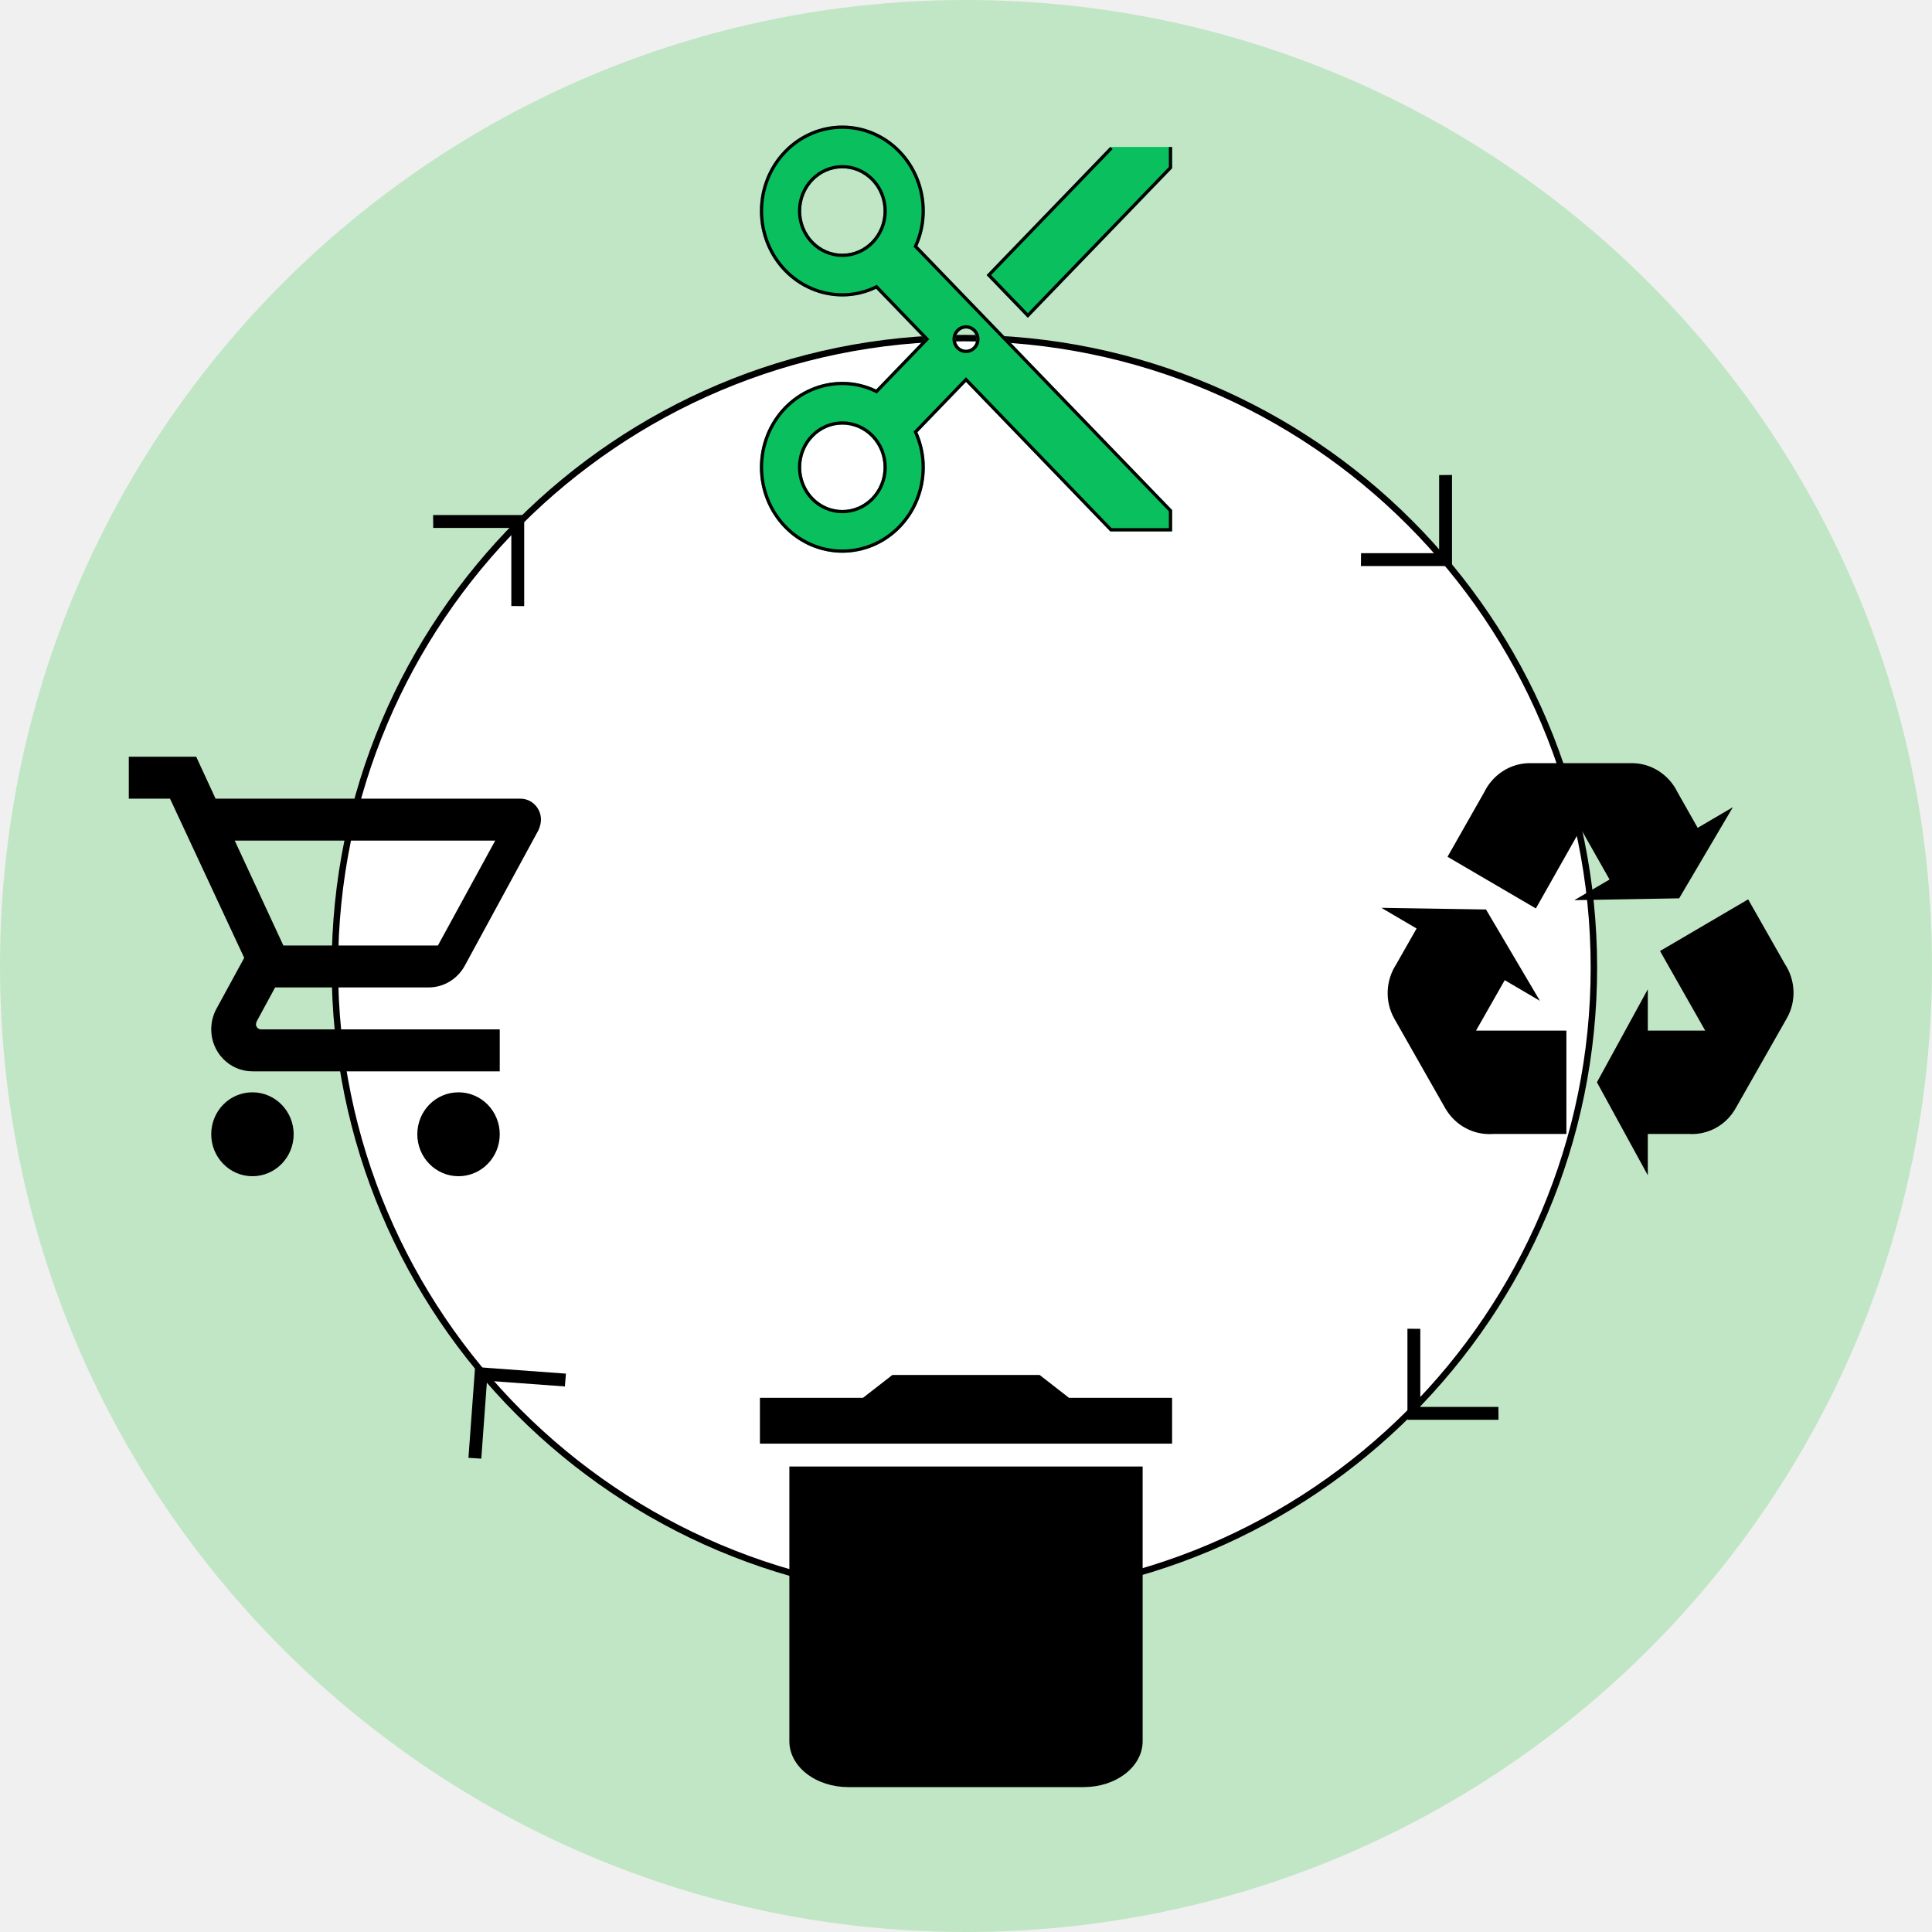
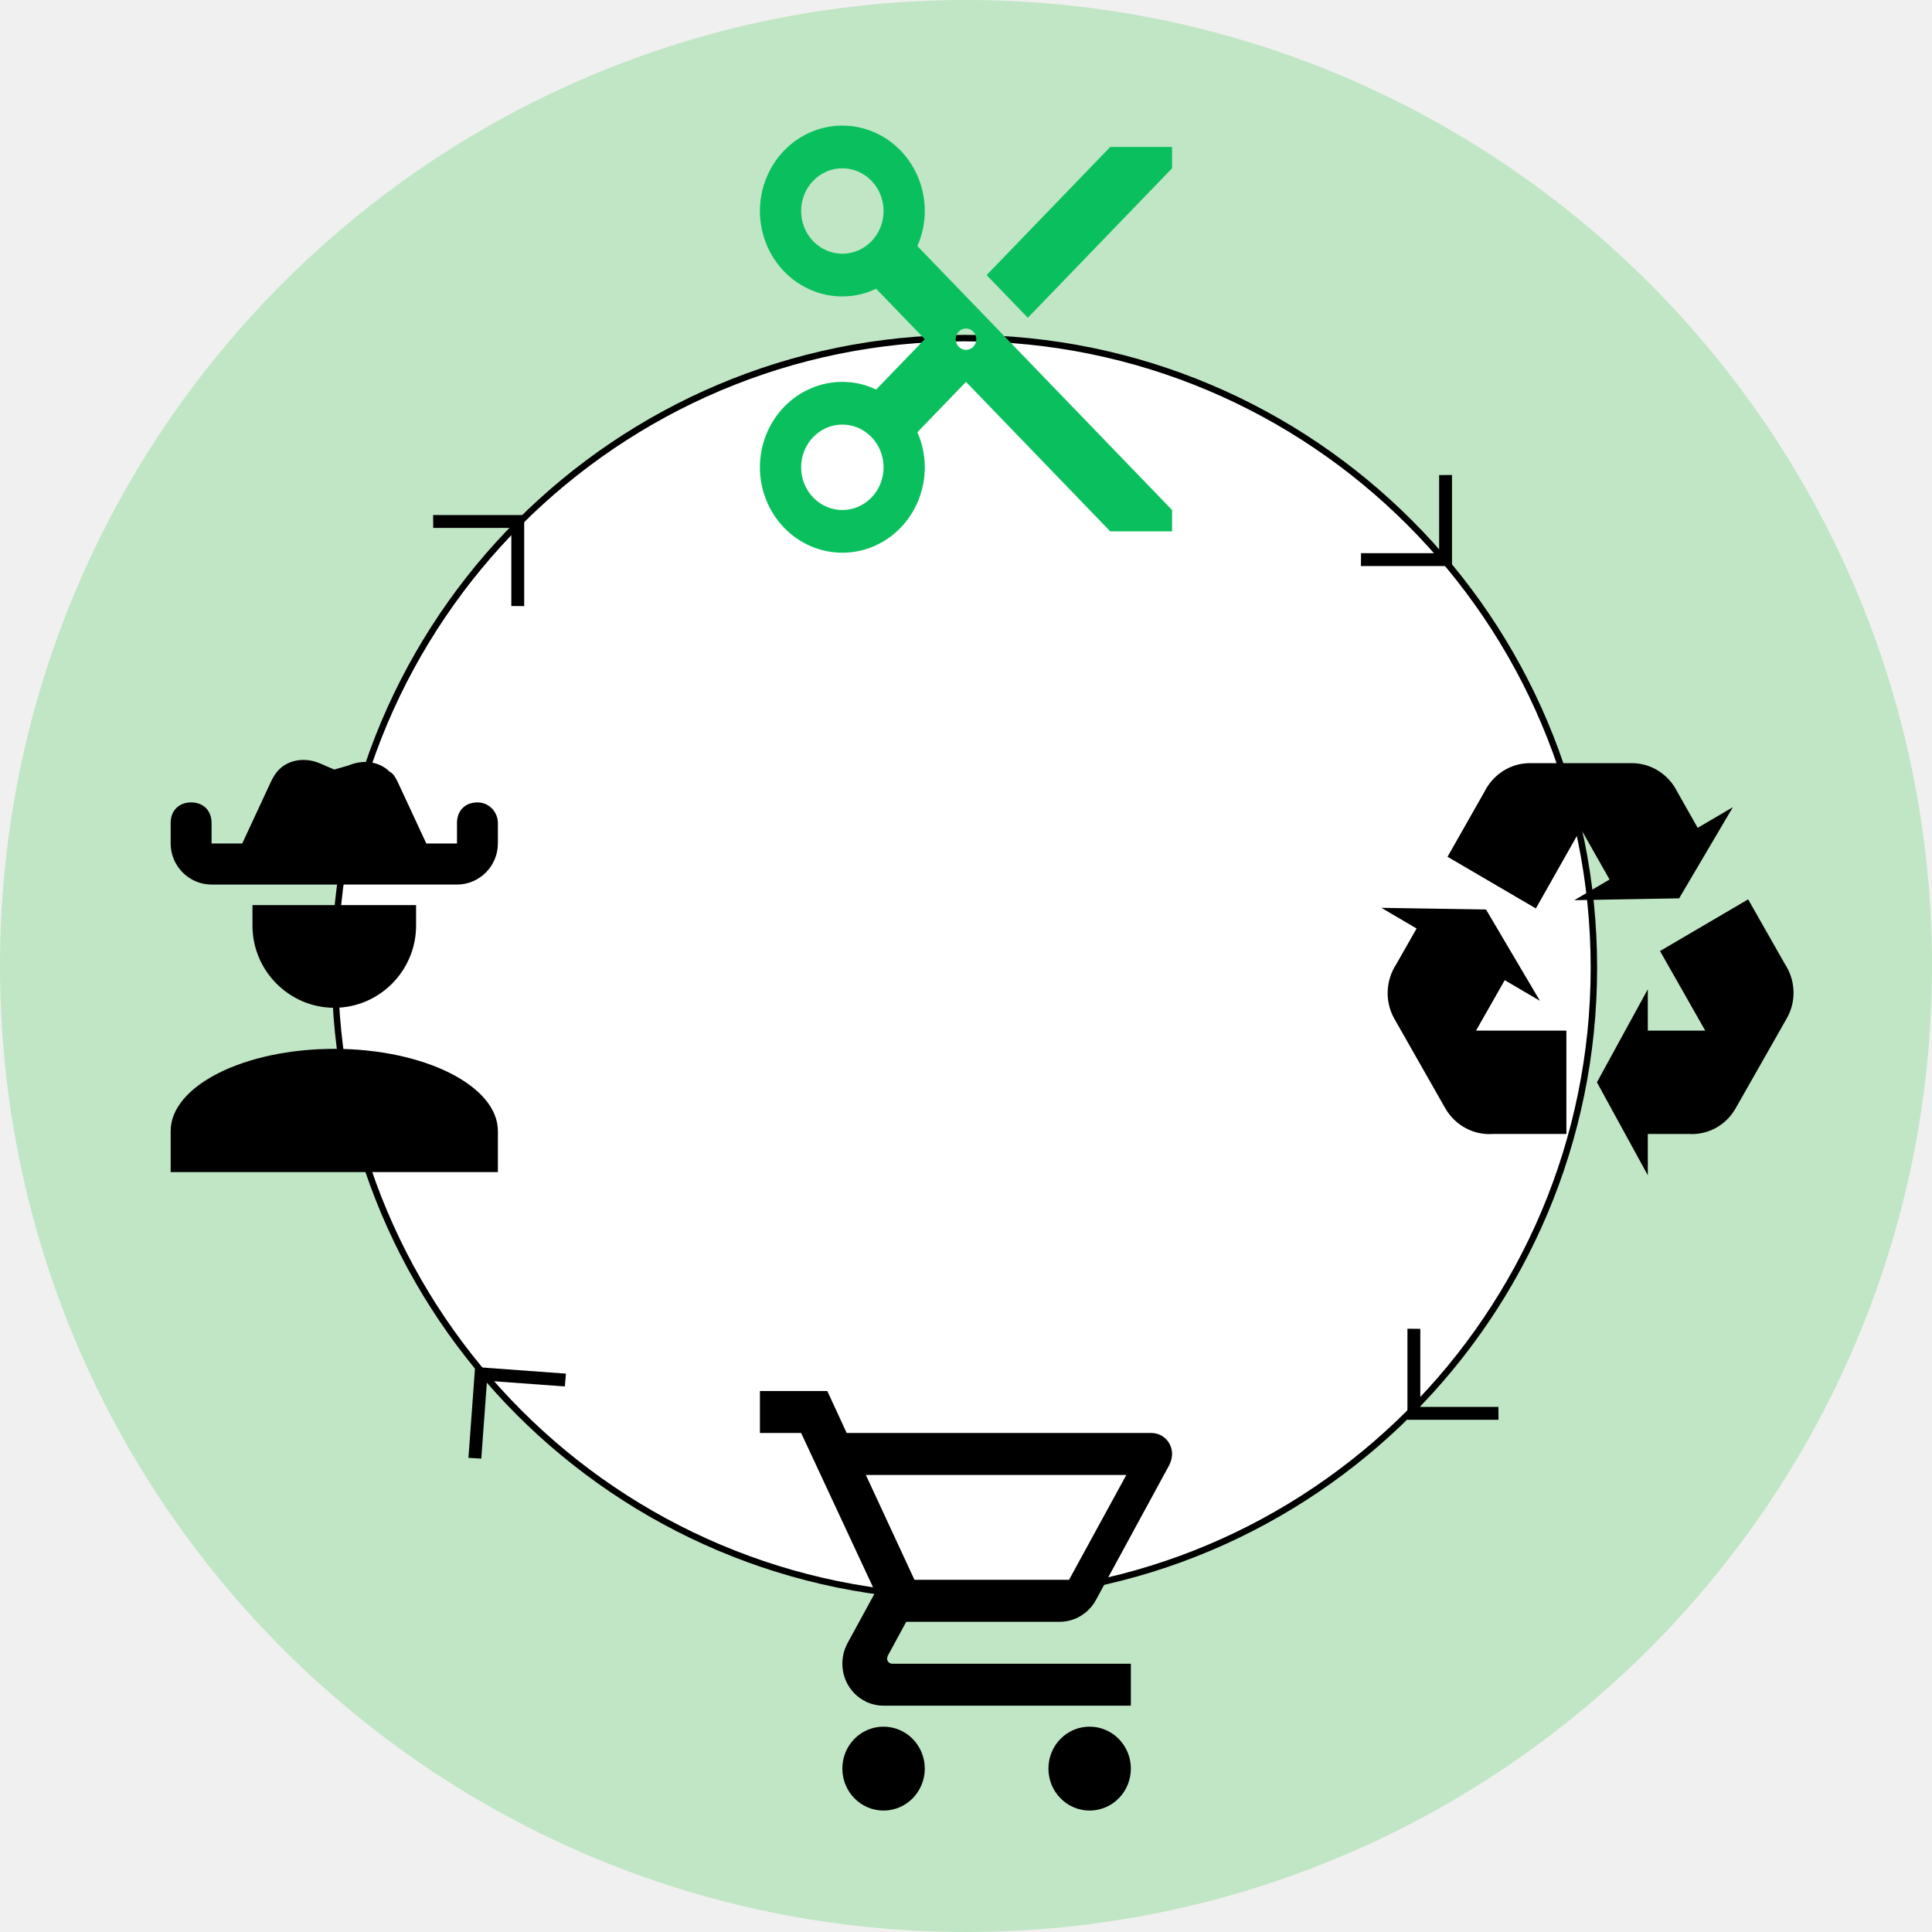
<svg xmlns="http://www.w3.org/2000/svg" viewBox="0 0 600 600" fill="none">
  <g clip-path="url(#clip0_412_1329)">
    <circle cx="300" cy="300" r="300" fill="#C1E6C5" />
    <circle cx="299.5" cy="300.5" r="195.5" fill="white" stroke="black" stroke-width="2" />
    <path d="M554.852 316.342L539.049 344.137C535.952 349.658 530.2 352.547 524.384 352.161H511.742V365L495.94 336.113L511.742 307.227V320.065H529.568L515.535 295.351L542.905 279.303L554.283 299.331C557.57 304.274 558.012 310.886 554.852 316.342ZM475.144 237H506.749C512.943 237 518.316 240.659 520.908 245.923L527.229 257.092L538.164 250.673L521.477 278.982L488.923 279.56L499.859 273.14L490.946 257.413L476.977 282.127L449.543 266.079L460.921 246.051C463.513 240.723 468.886 237 475.144 237ZM448.848 344.202L433.045 316.406C429.948 310.95 430.391 304.402 433.614 299.459L439.935 288.354L429 281.935L461.49 282.448L478.241 310.821L467.305 304.402L458.393 320.065H486.458V352.161H463.702C457.824 352.611 452.009 349.658 448.848 344.202Z" fill="black" />
-     <path d="M364 434.111H332L322.857 427H277.143L268 434.111H236V448.333H364M245.143 540.778C245.143 544.55 247.069 548.167 250.499 550.834C253.928 553.502 258.579 555 263.429 555H336.571C341.421 555 346.072 553.502 349.501 550.834C352.931 548.167 354.857 544.55 354.857 540.778V455.444H245.143V540.778Z" fill="black" />
-     <mask id="path-5-inside-1_412_1329" fill="white">
-       <path d="M344.8 45.633L306.4 85.429L319.2 98.695L364 52.266V45.633M300 108.644C299.151 108.644 298.337 108.294 297.737 107.672C297.137 107.05 296.8 106.207 296.8 105.327C296.8 104.448 297.137 103.604 297.737 102.982C298.337 102.36 299.151 102.011 300 102.011C300.849 102.011 301.663 102.36 302.263 102.982C302.863 103.604 303.2 104.448 303.2 105.327C303.2 106.207 302.863 107.05 302.263 107.672C301.663 108.294 300.849 108.644 300 108.644ZM261.6 158.389C258.205 158.389 254.949 156.991 252.549 154.504C250.149 152.016 248.8 148.642 248.8 145.124C248.8 137.761 254.56 131.858 261.6 131.858C264.995 131.858 268.251 133.256 270.651 135.744C273.051 138.231 274.4 141.605 274.4 145.124C274.4 152.486 268.64 158.389 261.6 158.389ZM261.6 78.796C258.205 78.796 254.949 77.399 252.549 74.911C250.149 72.423 248.8 69.049 248.8 65.531C248.8 58.169 254.56 52.266 261.6 52.266C264.995 52.266 268.251 53.663 270.651 56.151C273.051 58.639 274.4 62.013 274.4 65.531C274.4 72.893 268.64 78.796 261.6 78.796ZM284.896 76.409C286.368 73.092 287.2 69.444 287.2 65.531C287.2 58.495 284.503 51.746 279.702 46.771C274.901 41.795 268.39 39 261.6 39C254.81 39 248.299 41.795 243.498 46.771C238.697 51.746 236 58.495 236 65.531C236 72.567 238.697 79.316 243.498 84.291C248.299 89.267 254.81 92.062 261.6 92.062C265.376 92.062 268.896 91.2 272.096 89.674L287.2 105.327L272.096 120.981C268.896 119.455 265.376 118.593 261.6 118.593C254.81 118.593 248.299 121.388 243.498 126.363C238.697 131.339 236 138.087 236 145.124C236 152.16 238.697 158.908 243.498 163.884C248.299 168.859 254.81 171.655 261.6 171.655C268.39 171.655 274.901 168.859 279.702 163.884C284.503 158.908 287.2 152.16 287.2 145.124C287.2 141.21 286.368 137.562 284.896 134.246L300 118.593L344.8 165.022H364V158.389L284.896 76.409Z" />
-     </mask>
    <path d="M344.8 45.633L306.4 85.429L319.2 98.695L364 52.266V45.633M300 108.644C299.151 108.644 298.337 108.294 297.737 107.672C297.137 107.05 296.8 106.207 296.8 105.327C296.8 104.448 297.137 103.604 297.737 102.982C298.337 102.36 299.151 102.011 300 102.011C300.849 102.011 301.663 102.36 302.263 102.982C302.863 103.604 303.2 104.448 303.2 105.327C303.2 106.207 302.863 107.05 302.263 107.672C301.663 108.294 300.849 108.644 300 108.644ZM261.6 158.389C258.205 158.389 254.949 156.991 252.549 154.504C250.149 152.016 248.8 148.642 248.8 145.124C248.8 137.761 254.56 131.858 261.6 131.858C264.995 131.858 268.251 133.256 270.651 135.744C273.051 138.231 274.4 141.605 274.4 145.124C274.4 152.486 268.64 158.389 261.6 158.389ZM261.6 78.796C258.205 78.796 254.949 77.399 252.549 74.911C250.149 72.423 248.8 69.049 248.8 65.531C248.8 58.169 254.56 52.266 261.6 52.266C264.995 52.266 268.251 53.663 270.651 56.151C273.051 58.639 274.4 62.013 274.4 65.531C274.4 72.893 268.64 78.796 261.6 78.796ZM284.896 76.409C286.368 73.092 287.2 69.444 287.2 65.531C287.2 58.495 284.503 51.746 279.702 46.771C274.901 41.795 268.39 39 261.6 39C254.81 39 248.299 41.795 243.498 46.771C238.697 51.746 236 58.495 236 65.531C236 72.567 238.697 79.316 243.498 84.291C248.299 89.267 254.81 92.062 261.6 92.062C265.376 92.062 268.896 91.2 272.096 89.674L287.2 105.327L272.096 120.981C268.896 119.455 265.376 118.593 261.6 118.593C254.81 118.593 248.299 121.388 243.498 126.363C238.697 131.339 236 138.087 236 145.124C236 152.16 238.697 158.908 243.498 163.884C248.299 168.859 254.81 171.655 261.6 171.655C268.39 171.655 274.901 168.859 279.702 163.884C284.503 158.908 287.2 152.16 287.2 145.124C287.2 141.21 286.368 137.562 284.896 134.246L300 118.593L344.8 165.022H364V158.389L284.896 76.409Z" fill="#0AC05E" />
-     <path d="M306.4 85.429L305.68 84.735L305.01 85.429L305.68 86.124L306.4 85.429ZM319.2 98.695L318.48 99.389L319.2 100.135L319.92 99.389L319.2 98.695ZM364 52.266L364.72 52.96L365 52.669V52.266H364ZM248.8 145.124H247.8H248.8ZM261.6 131.858V132.858V131.858ZM274.4 145.124H275.4H274.4ZM261.6 78.796V79.796V78.796ZM248.8 65.531H247.8H248.8ZM261.6 52.266V51.266V52.266ZM274.4 65.531H275.4H274.4ZM284.896 76.409L283.982 76.003L283.709 76.618L284.176 77.103L284.896 76.409ZM287.2 65.531H288.2H287.2ZM261.6 39V38V39ZM236 65.531H235H236ZM261.6 92.062V93.062V92.062ZM272.096 89.674L272.816 88.98L272.316 88.462L271.666 88.771L272.096 89.674ZM287.2 105.327L287.92 106.022L288.59 105.327L287.92 104.633L287.2 105.327ZM272.096 120.981L271.666 121.883L272.316 122.193L272.816 121.675L272.096 120.981ZM261.6 118.593V117.593V118.593ZM236 145.124H235H236ZM287.2 145.124H288.2H287.2ZM284.896 134.246L284.176 133.552L283.709 134.036L283.982 134.652L284.896 134.246ZM300 118.593L300.72 117.898L300 117.153L299.28 117.898L300 118.593ZM344.8 165.022L344.08 165.716L344.375 166.022H344.8V165.022ZM364 165.022V166.022H365V165.022H364ZM364 158.389H365V157.985L364.72 157.695L364 158.389ZM344.08 44.938L305.68 84.735L307.12 86.124L345.52 46.327L344.08 44.938ZM305.68 86.124L318.48 99.389L319.92 98L307.12 84.735L305.68 86.124ZM319.92 99.389L364.72 52.96L363.28 51.571L318.48 98L319.92 99.389ZM365 52.266V45.633H363V52.266H365ZM300 107.644C299.428 107.644 298.872 107.409 298.457 106.978L297.018 108.367C297.802 109.18 298.874 109.644 300 109.644V107.644ZM298.457 106.978C298.04 106.546 297.8 105.953 297.8 105.327H295.8C295.8 106.461 296.234 107.555 297.018 108.367L298.457 106.978ZM297.8 105.327C297.8 104.702 298.04 104.108 298.457 103.677L297.018 102.288C296.234 103.1 295.8 104.194 295.8 105.327H297.8ZM298.457 103.677C298.872 103.246 299.428 103.011 300 103.011V101.011C298.874 101.011 297.802 101.475 297.018 102.288L298.457 103.677ZM300 103.011C300.572 103.011 301.128 103.246 301.543 103.677L302.982 102.288C302.198 101.475 301.126 101.011 300 101.011V103.011ZM301.543 103.677C301.96 104.108 302.2 104.702 302.2 105.327H304.2C304.2 104.194 303.766 103.1 302.982 102.288L301.543 103.677ZM302.2 105.327C302.2 105.953 301.96 106.546 301.543 106.978L302.982 108.367C303.766 107.555 304.2 106.461 304.2 105.327H302.2ZM301.543 106.978C301.128 107.409 300.572 107.644 300 107.644V109.644C301.126 109.644 302.198 109.18 302.982 108.367L301.543 106.978ZM261.6 157.389C258.482 157.389 255.485 156.106 253.269 153.809L251.829 155.198C254.414 157.877 257.928 159.389 261.6 159.389V157.389ZM253.269 153.809C251.052 151.512 249.8 148.388 249.8 145.124H247.8C247.8 148.896 249.246 152.52 251.829 155.198L253.269 153.809ZM249.8 145.124C249.8 138.283 255.142 132.858 261.6 132.858V130.858C253.978 130.858 247.8 137.24 247.8 145.124H249.8ZM261.6 132.858C264.718 132.858 267.715 134.141 269.931 136.438L271.371 135.049C268.786 132.37 265.272 130.858 261.6 130.858V132.858ZM269.931 136.438C272.148 138.736 273.4 141.859 273.4 145.124H275.4C275.4 141.351 273.954 137.727 271.371 135.049L269.931 136.438ZM273.4 145.124C273.4 151.964 268.058 157.389 261.6 157.389V159.389C269.222 159.389 275.4 153.008 275.4 145.124H273.4ZM261.6 77.796C258.482 77.796 255.485 76.513 253.269 74.217L251.829 75.605C254.414 78.284 257.928 79.796 261.6 79.796V77.796ZM253.269 74.217C251.052 71.919 249.8 68.795 249.8 65.531H247.8C247.8 69.303 249.246 72.928 251.829 75.605L253.269 74.217ZM249.8 65.531C249.8 58.69 255.142 53.266 261.6 53.266V51.266C253.978 51.266 247.8 57.647 247.8 65.531H249.8ZM261.6 53.266C264.718 53.266 267.715 54.549 269.931 56.845L271.371 55.456C268.786 52.777 265.272 51.266 261.6 51.266V53.266ZM269.931 56.845C272.148 59.143 273.4 62.267 273.4 65.531H275.4C275.4 61.759 273.954 58.134 271.371 55.456L269.931 56.845ZM273.4 65.531C273.4 72.372 268.058 77.796 261.6 77.796V79.796C269.222 79.796 275.4 73.415 275.4 65.531H273.4ZM285.81 76.814C287.337 73.375 288.2 69.589 288.2 65.531H286.2C286.2 69.299 285.399 72.809 283.982 76.003L285.81 76.814ZM288.2 65.531C288.2 58.241 285.406 51.242 280.422 46.076L278.982 47.465C283.6 52.251 286.2 58.748 286.2 65.531H288.2ZM280.422 46.076C275.436 40.91 268.667 38 261.6 38V40C268.113 40 274.366 42.681 278.982 47.465L280.422 46.076ZM261.6 38C254.533 38 247.764 40.91 242.778 46.076L244.218 47.465C248.834 42.681 255.087 40 261.6 40V38ZM242.778 46.076C237.794 51.242 235 58.241 235 65.531H237C237 58.748 239.6 52.251 244.218 47.465L242.778 46.076ZM235 65.531C235 72.821 237.794 79.82 242.778 84.986L244.218 83.597C239.6 78.811 237 72.313 237 65.531H235ZM242.778 84.986C247.764 90.152 254.533 93.062 261.6 93.062V91.062C255.087 91.062 248.834 88.381 244.218 83.597L242.778 84.986ZM261.6 93.062C265.532 93.062 269.199 92.163 272.526 90.577L271.666 88.771C268.593 90.236 265.22 91.062 261.6 91.062V93.062ZM271.376 90.368L286.48 106.022L287.92 104.633L272.816 88.98L271.376 90.368ZM286.48 104.633L271.376 120.286L272.816 121.675L287.92 106.022L286.48 104.633ZM272.526 120.078C269.199 118.491 265.532 117.593 261.6 117.593V119.593C265.22 119.593 268.593 120.418 271.666 121.883L272.526 120.078ZM261.6 117.593C254.533 117.593 247.764 120.502 242.778 125.669L244.218 127.058C248.834 122.274 255.087 119.593 261.6 119.593V117.593ZM242.778 125.669C237.794 130.835 235 137.833 235 145.124H237C237 138.341 239.6 131.843 244.218 127.058L242.778 125.669ZM235 145.124C235 152.414 237.794 159.413 242.778 164.578L244.218 163.189C239.6 158.404 237 151.906 237 145.124H235ZM242.778 164.578C247.764 169.745 254.533 172.655 261.6 172.655V170.655C255.087 170.655 248.834 167.974 244.218 163.189L242.778 164.578ZM261.6 172.655C268.667 172.655 275.436 169.745 280.422 164.578L278.982 163.189C274.366 167.974 268.113 170.655 261.6 170.655V172.655ZM280.422 164.578C285.406 159.413 288.2 152.414 288.2 145.124H286.2C286.2 151.906 283.6 158.404 278.982 163.189L280.422 164.578ZM288.2 145.124C288.2 141.065 287.337 137.28 285.81 133.84L283.982 134.652C285.399 137.845 286.2 141.355 286.2 145.124H288.2ZM285.616 134.94L300.72 119.287L299.28 117.898L284.176 133.552L285.616 134.94ZM299.28 119.287L344.08 165.716L345.52 164.327L300.72 117.898L299.28 119.287ZM344.8 166.022H364V164.022H344.8V166.022ZM365 165.022V158.389H363V165.022H365ZM364.72 157.695L285.616 75.714L284.176 77.103L363.28 159.083L364.72 157.695Z" fill="black" mask="url(#path-5-inside-1_412_1329)" />
-     <path d="M142.4 339.229C145.795 339.229 149.05 340.601 151.451 343.045C153.851 345.488 155.2 348.802 155.2 352.257C155.2 355.713 153.851 359.026 151.451 361.47C149.05 363.913 145.795 365.286 142.4 365.286C135.296 365.286 129.6 359.423 129.6 352.257C129.6 345.026 135.296 339.229 142.4 339.229ZM40 235H60.928L66.944 248.029H161.6C163.297 248.029 164.925 248.715 166.125 249.937C167.326 251.158 168 252.815 168 254.543C168 255.65 167.68 256.758 167.232 257.8L144.32 299.947C142.144 303.921 137.92 306.657 133.12 306.657H85.44L79.68 317.275L79.488 318.057C79.488 318.489 79.657 318.903 79.957 319.209C80.257 319.514 80.664 319.686 81.088 319.686H155.2V332.714H78.4C71.296 332.714 65.6 326.851 65.6 319.686C65.6 317.406 66.176 315.256 67.136 313.432L75.84 297.472L52.8 248.029H40V235ZM78.4 339.229C81.795 339.229 85.05 340.601 87.451 343.045C89.851 345.488 91.2 348.802 91.2 352.257C91.2 355.713 89.851 359.026 87.451 361.47C85.05 363.913 81.795 365.286 78.4 365.286C71.296 365.286 65.6 359.423 65.6 352.257C65.6 345.026 71.296 339.229 78.4 339.229ZM136 293.629L153.792 261.057H72.896L88 293.629H136Z" fill="black" />
+     <path d="M338.4 536.229C341.795 536.229 345.051 537.601 347.451 540.045C349.851 542.488 351.2 545.802 351.2 549.257C351.2 552.713 349.851 556.026 347.451 558.47C345.051 560.913 341.795 562.286 338.4 562.286C331.296 562.286 325.6 556.423 325.6 549.257C325.6 542.026 331.296 536.229 338.4 536.229ZM236 432H256.928L262.944 445.029H357.6C359.297 445.029 360.925 445.715 362.125 446.937C363.326 448.158 364 449.815 364 451.543C364 452.65 363.68 453.758 363.232 454.8L340.32 496.947C338.144 500.921 333.92 503.657 329.12 503.657H281.44L275.68 514.275L275.488 515.057C275.488 515.489 275.657 515.903 275.957 516.209C276.257 516.514 276.664 516.686 277.088 516.686H351.2V529.714H274.4C267.296 529.714 261.6 523.851 261.6 516.686C261.6 514.406 262.176 512.256 263.136 510.432L271.84 494.472L248.8 445.029H236V432ZM274.4 536.229C277.795 536.229 281.05 537.601 283.451 540.045C285.851 542.488 287.2 545.802 287.2 549.257C287.2 552.713 285.851 556.026 283.451 558.47C281.05 560.913 277.795 562.286 274.4 562.286C267.296 562.286 261.6 556.423 261.6 549.257C261.6 542.026 267.296 536.229 274.4 536.229ZM332 490.629L349.792 458.057H268.896L284 490.629H332Z" fill="black" />
    <g clip-path="url(#clip1_412_1329)">
      <path d="M162.79 188.235L158.795 188.2L158.795 163.946L134.541 163.946L134.506 159.951L162.79 159.951L162.79 188.235Z" fill="black" />
    </g>
    <g clip-path="url(#clip2_412_1329)">
      <path d="M422.647 175.79L422.682 171.795L446.936 171.795L446.936 147.541L450.931 147.506L450.931 175.79L422.647 175.79Z" fill="black" />
    </g>
    <g clip-path="url(#clip3_412_1329)">
      <path d="M437.092 412.647L441.087 412.683L441.087 436.936L465.341 436.936L465.376 440.931L437.092 440.931L437.092 412.647Z" fill="black" />
    </g>
    <g clip-path="url(#clip4_412_1329)">
      <path d="M175.754 426.594L175.427 430.576L151.238 428.806L149.468 452.995L145.481 452.739L147.545 424.53L175.754 426.594Z" fill="black" />
    </g>
+     <path d="M154.624 364H53V351.244C53 337.212 75.865 325.732 103.812 325.732C131.759 325.732 154.624 337.212 154.624 351.244M78.406 281.085H129.218V287.463C129.218 301.495 117.785 312.975 103.812 312.975C89.839 312.975 78.406 301.495 78.406 287.463M148.273 249.195C144.462 249.195 141.921 251.746 141.921 255.573V261.951H132.394L123.502 242.817C122.867 241.541 122.232 240.265 120.961 239.628C117.785 236.438 112.704 235.801 108.258 237.714L103.812 238.99L99.366 237.076C94.92 235.163 89.839 235.801 86.663 238.99C85.393 240.265 84.758 241.541 84.122 242.817L75.23 261.951H65.703V255.573C65.703 251.746 63.162 249.195 59.352 249.195C55.541 249.195 53 251.746 53 255.573V261.951C53 268.967 58.716 274.707 65.703 274.707H141.921C148.908 274.707 154.624 268.967 154.624 261.951V255.573C154.624 252.384 152.084 249.195 148.273 249.195Z" fill="black" />
  </g>
  <defs>
    <clipPath id="clip0_412_1329">
      <rect width="600" height="600" fill="white" />
    </clipPath>
    <clipPath id="clip1_412_1329">
      <rect width="48" height="48" fill="white" transform="translate(121 167.941) rotate(-45)" />
    </clipPath>
    <clipPath id="clip2_412_1329">
      <rect width="48" height="48" fill="white" transform="translate(442.941 134) rotate(45)" />
    </clipPath>
    <clipPath id="clip3_412_1329">
      <rect width="48" height="48" fill="white" transform="translate(478.882 432.941) rotate(135)" />
    </clipPath>
    <clipPath id="clip4_412_1329">
      <rect width="48" height="48" fill="white" transform="translate(152.465 466.792) rotate(-130.816)" />
    </clipPath>
  </defs>
</svg>
